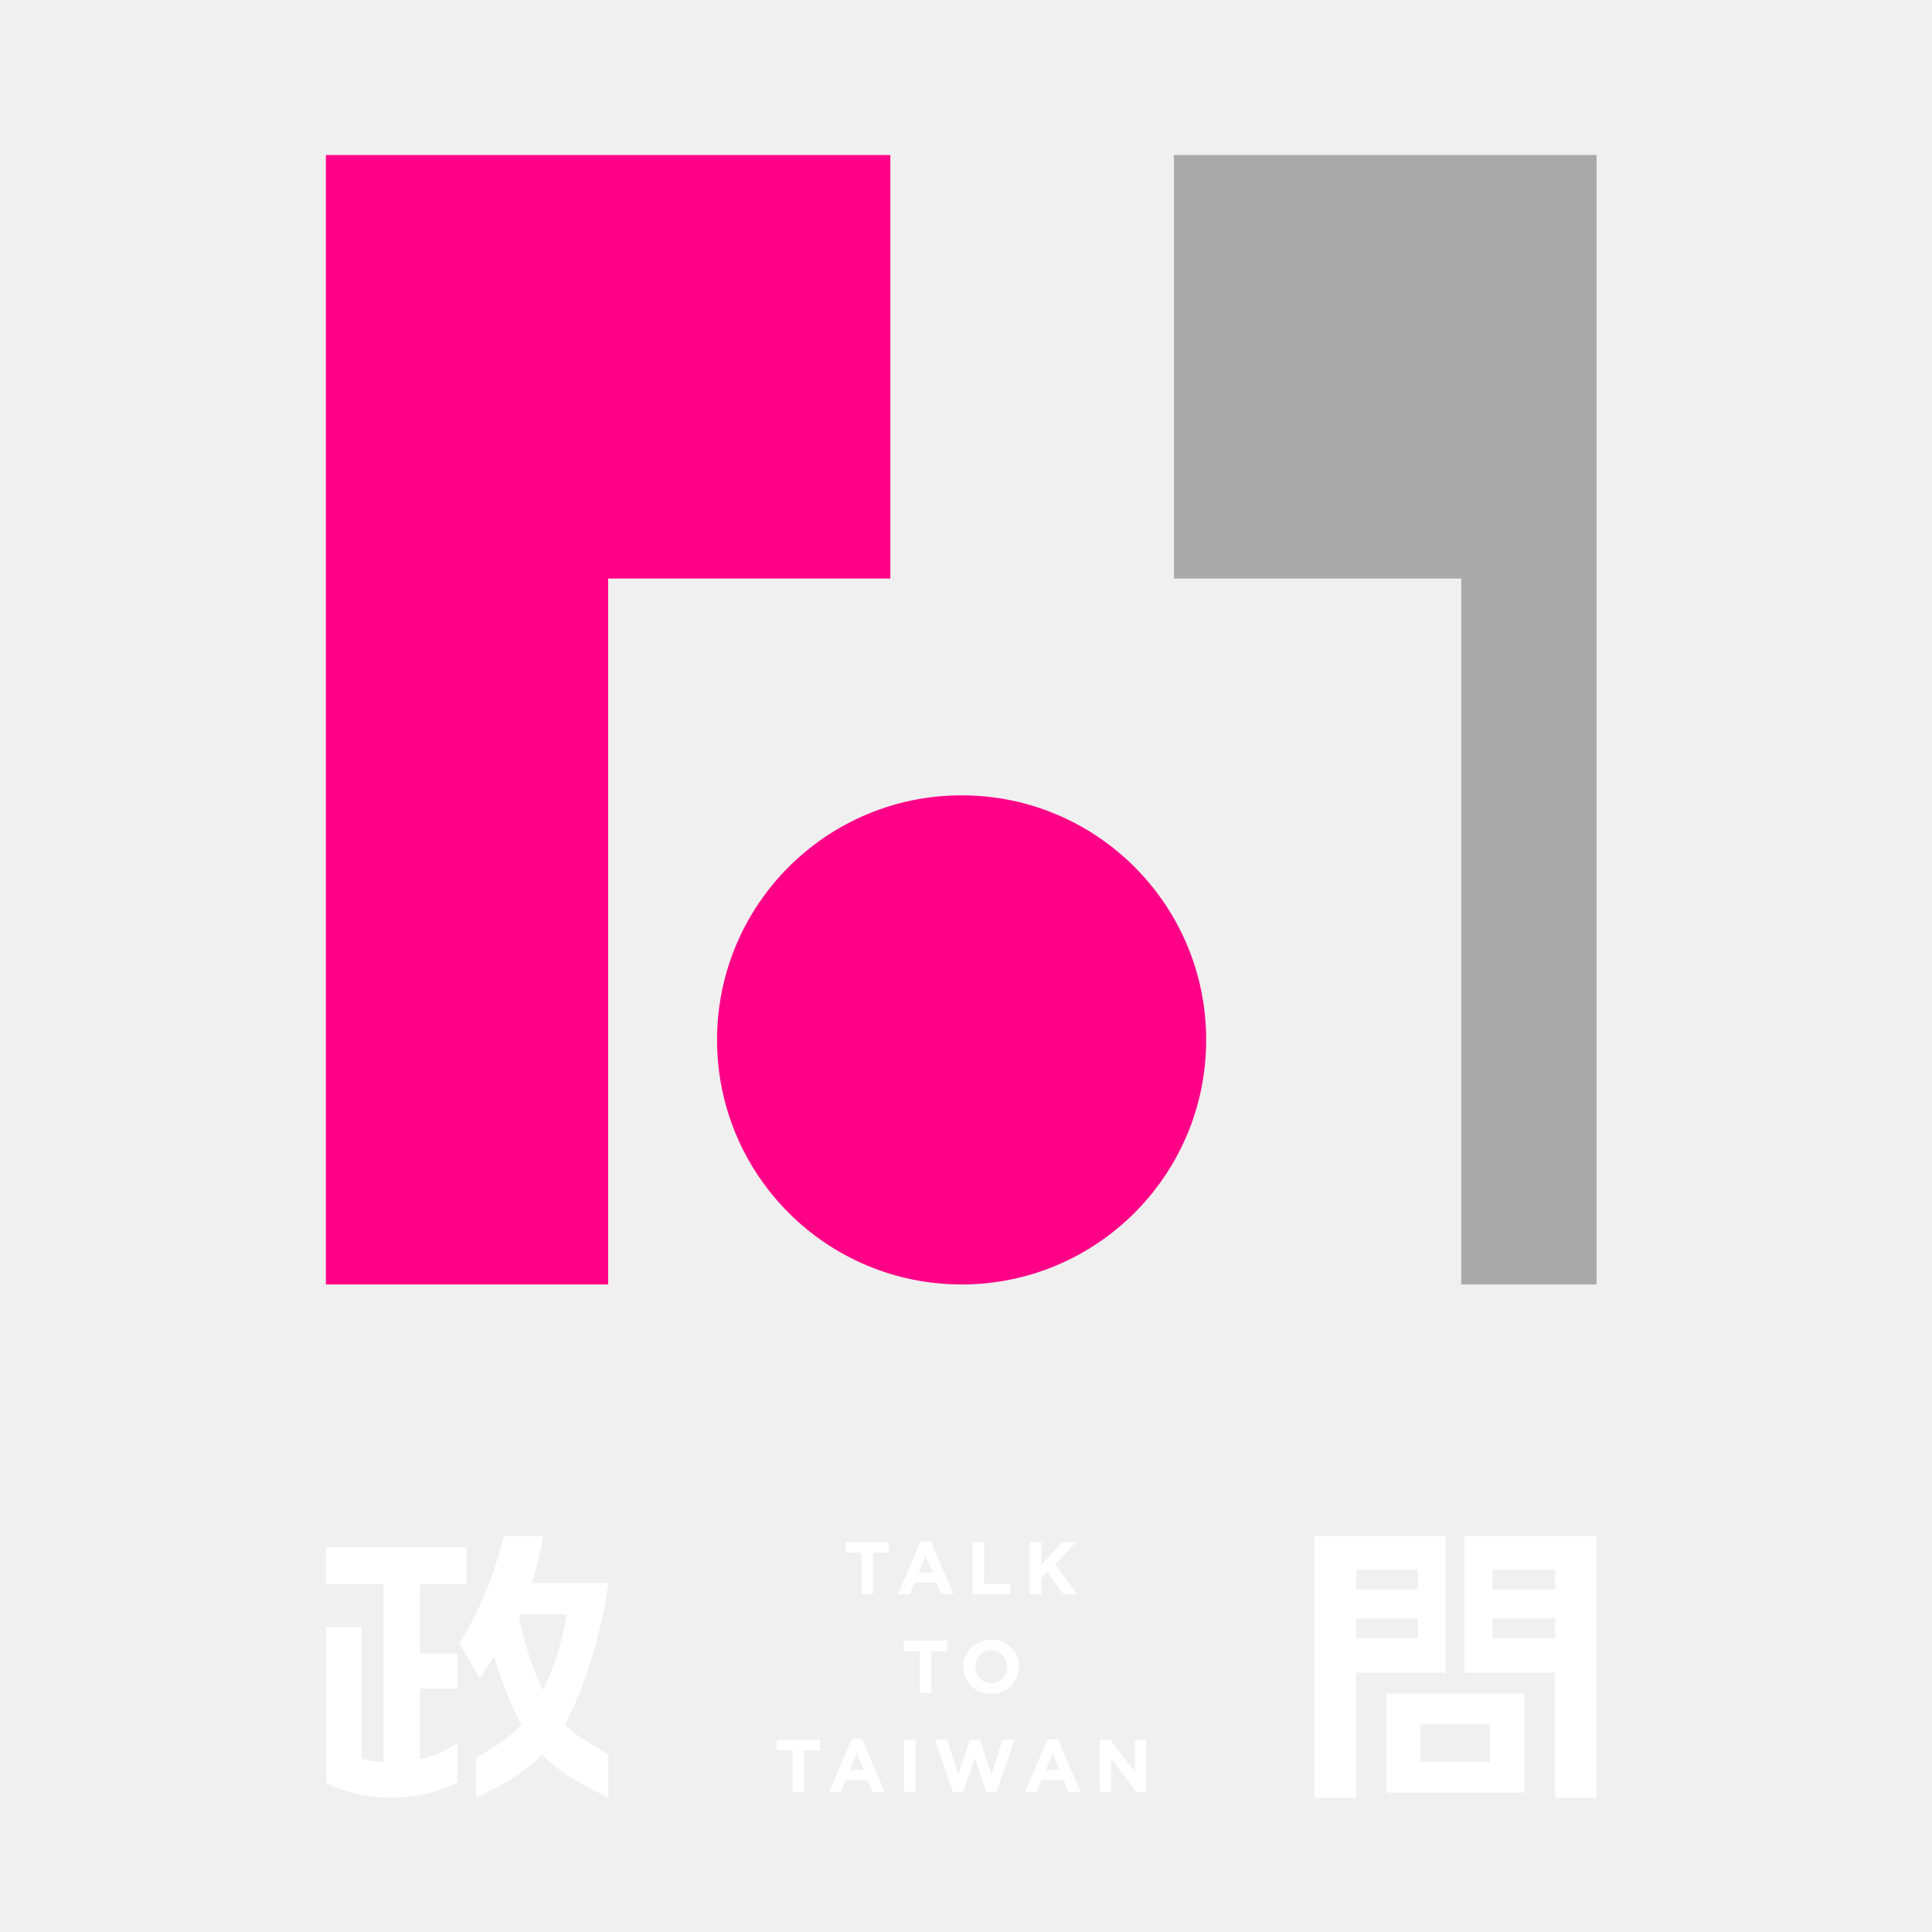
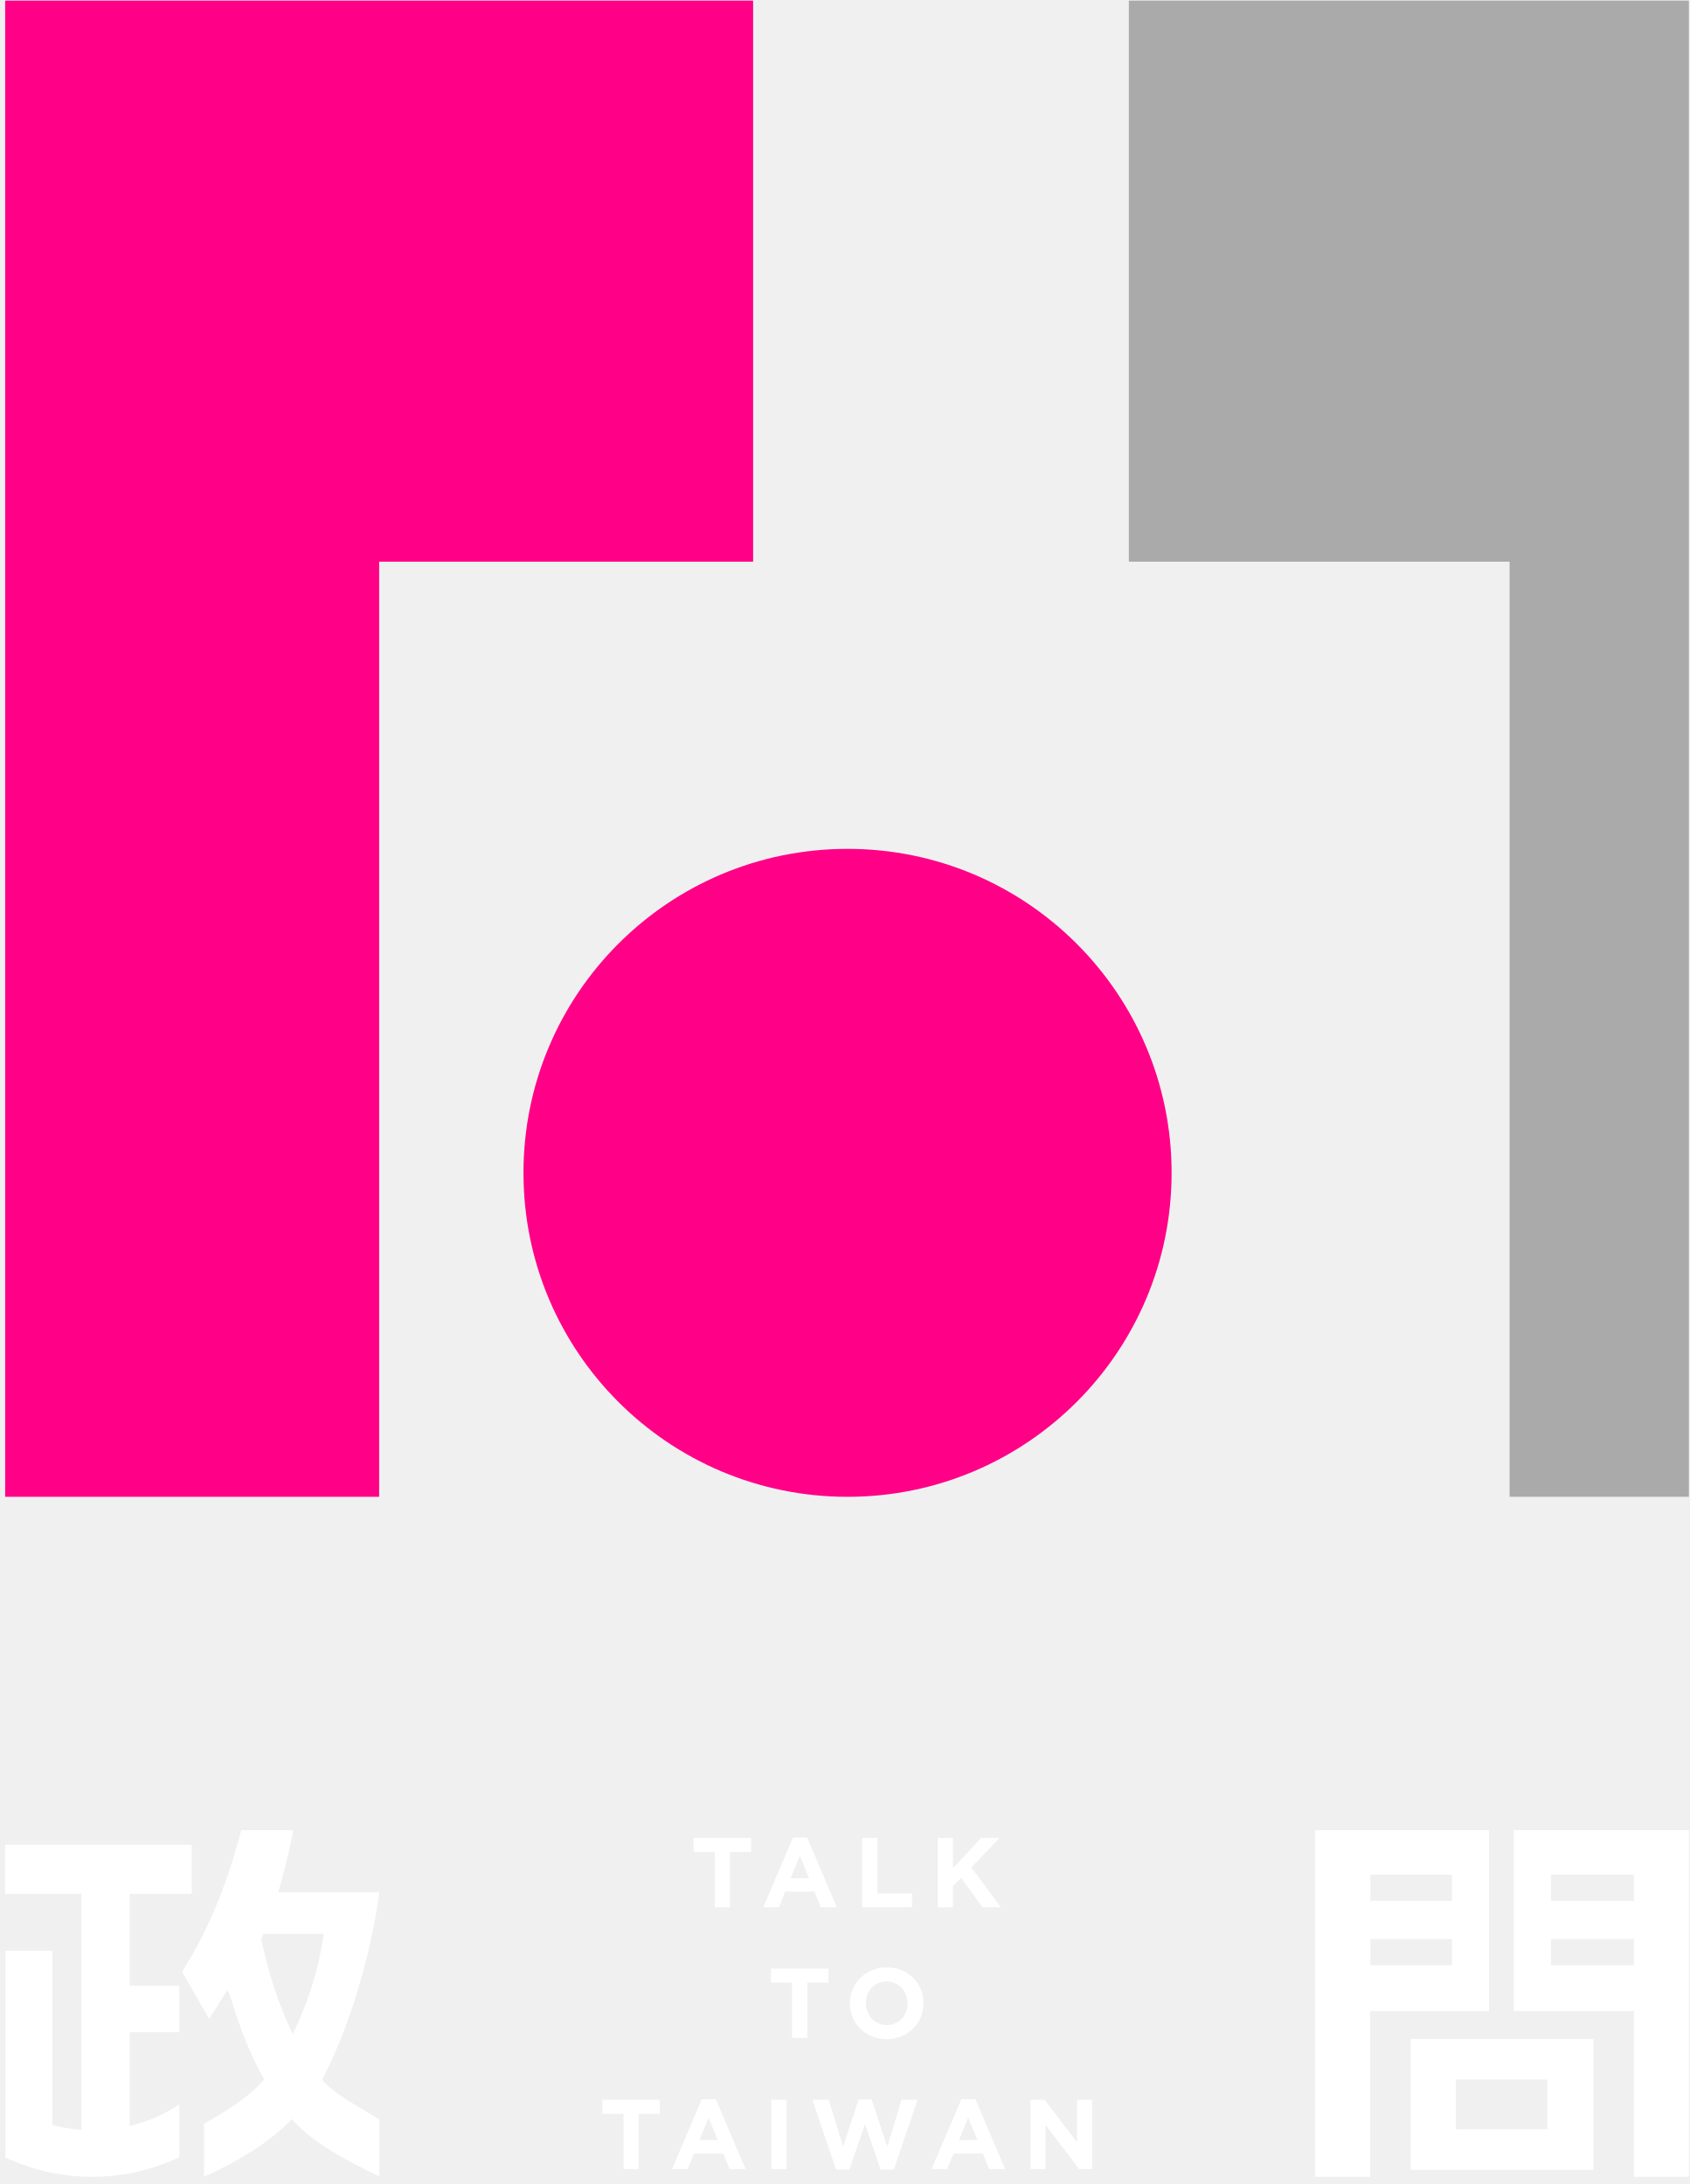
- <svg xmlns="http://www.w3.org/2000/svg" xmlns:xlink="http://www.w3.org/1999/xlink" width="300px" height="300px" viewBox="0 0 300 300" version="1.1">
-   <defs>
-     <path id="path-1" d="M0,0.734 L392.513,0.734 L392.513,393.25 L0,393.25 L0,0.734 Z" />
-   </defs>
+ <svg xmlns="http://www.w3.org/2000/svg" width="198px" height="256px" viewBox="0 0 198 256" version="1.1">
+   <defs />
  <g id="Page-1" stroke="none" stroke-width="1" fill="none" fill-rule="evenodd">
-     <g transform="translate(-47, -56)">
-       <path d="M391.139,384.08 C391.139,388.367 387.633,391.876 383.343,391.876 L9.17,391.876 C4.882,391.876 1.376,388.367 1.376,384.08 L1.376,9.904 C1.376,5.614 4.882,2.108 9.17,2.108 L383.343,2.108 C387.633,2.108 391.139,5.614 391.139,9.904 L391.139,384.08 L391.139,384.08 Z" id="Stroke-3" stroke="#FFFFFF" stroke-width="2.75" />
-       <path d="M196.319,179.5 C175.342,179.5 158.344,196.501 158.344,217.475 C158.344,238.452 175.342,255.45 196.319,255.45 C217.296,255.45 234.293,238.452 234.293,217.475 C234.293,196.501 217.296,179.5 196.319,179.5" id="Fill-5" fill="#FF0087" />
-       <path d="M185.254,145.837 L185.254,80.071 L141.43,80.071 L97.604,80.071 L97.604,145.837 L97.604,255.449 L141.43,255.449 L141.43,145.837 L185.254,145.837 Z" id="Fill-7" fill="#FF0087" />
-       <path d="M273.901,80.071 L229.283,80.071 L229.283,145.837 L273.901,145.837 L273.901,255.449 L294.911,255.449 L294.911,145.837 L294.911,80.071 L273.901,80.071 Z" id="Fill-9" fill="#AAAAAA" />
-       <mask id="mask-2" fill="white">
-         <use xlink:href="#path-1" />
-       </mask>
-       <g id="Clip-12" />
-       <path d="M267.586,323.755 L278.333,323.755 L278.333,329.587 L267.586,329.587 L267.586,323.755 Z M262.317,334.348 L283.712,334.348 L283.712,318.992 L262.317,318.992 L262.317,334.348 Z" id="Fill-11" fill="#FFFFFF" mask="url(#mask-2)" />
-       <path d="M288.475,302.808 L278.754,302.808 L278.754,299.736 L288.475,299.736 L288.475,302.808 Z M288.475,310.365 L278.754,310.365 L278.754,307.293 L288.475,307.293 L288.475,310.365 Z M274.389,294.525 L274.389,315.736 L288.475,315.736 L288.475,335.159 L294.91,335.159 L294.91,294.525 L274.389,294.525 Z" id="Fill-13" fill="#FFFFFF" mask="url(#mask-2)" />
-       <path d="M267.165,302.808 L257.582,302.808 L257.582,299.736 L267.165,299.736 L267.165,302.808 Z M267.165,310.365 L257.582,310.365 L257.582,307.293 L267.165,307.293 L267.165,310.365 Z M271.499,294.525 L251.116,294.525 L251.116,335.159 L257.554,335.159 L257.554,315.736 L271.499,315.736 L271.499,294.525 Z" id="Fill-14" fill="#FFFFFF" mask="url(#mask-2)" />
-       <path d="M112.197,301.998 L119.476,301.998 L119.476,296.234 L97.602,296.234 L97.602,301.998 L106.534,301.998 L106.534,329.654 C105.368,329.572 104.233,329.385 103.135,329.096 L103.135,308.653 L97.638,308.653 L97.638,326.605 L97.638,332.883 C99.365,333.7 101.21,334.318 103.135,334.703 C104.645,335.003 106.199,335.16 107.794,335.16 C111.454,335.16 114.922,334.329 118.016,332.847 L118.016,326.646 C116.225,327.867 114.366,328.675 112.197,329.198 L112.197,318.206 L118.016,318.206 L118.016,312.747 L112.197,312.747 L112.197,301.998 Z" id="Fill-15" fill="#FFFFFF" mask="url(#mask-2)" />
-       <path d="M131.307,318.451 C129.704,315.076 128.439,311.303 127.614,307.264 L127.859,306.689 L134.937,306.689 C134.307,311.218 132.91,315.076 131.307,318.451 M134.756,323.777 C140.173,313.193 141.452,301.805 141.452,301.805 L129.607,301.805 C129.979,300.521 130.331,299.209 130.653,297.878 C130.914,296.772 131.159,295.656 131.359,294.526 L125.345,294.526 L125.279,294.526 C123.712,300.452 121.591,306.029 118.332,311.116 L121.503,316.63 C122.221,315.555 122.942,314.419 123.651,313.234 L123.973,313.968 C125.043,317.565 126.308,320.802 127.955,323.733 C126.25,325.766 123.481,327.501 120.904,328.942 L120.904,335.16 C124.867,333.356 128.639,331.092 131.208,328.395 C133.532,331.134 137.929,333.433 141.452,335.118 L141.452,328.461 C139.507,327.152 136.216,325.573 134.756,323.777" id="Fill-16" fill="#FFFFFF" mask="url(#mask-2)" />
-       <path d="M182.547,297.087 L182.547,303.563 L180.76,303.563 L180.76,297.087 L178.287,297.087 L178.287,295.437 L185.017,295.437 L185.017,297.087 L182.547,297.087 Z" id="Fill-17" fill="#FFFFFF" mask="url(#mask-2)" />
-       <path d="M190.733,297.527 L189.652,300.162 L191.814,300.162 L190.733,297.527 Z M193.191,303.561 L192.452,301.738 L189.017,301.738 L188.272,303.561 L186.448,303.561 L189.933,295.38 L191.583,295.38 L195.061,303.561 L193.191,303.561 Z" id="Fill-18" fill="#FFFFFF" mask="url(#mask-2)" />
-       <path d="M198.037,303.562 L198.037,295.439 L199.822,295.439 L199.822,301.937 L203.876,301.937 L203.876,303.562 L198.037,303.562 Z" id="Fill-19" fill="#FFFFFF" mask="url(#mask-2)" />
-       <path d="M212.139,303.562 L209.62,300.105 L208.68,301.079 L208.68,303.562 L206.892,303.562 L206.892,295.439 L208.68,295.439 L208.68,298.989 L211.974,295.439 L214.133,295.439 L210.825,298.887 L214.284,303.562 L212.139,303.562 Z" id="Fill-20" fill="#FFFFFF" mask="url(#mask-2)" />
-       <path d="M191.603,312.4 L191.603,318.877 L189.818,318.877 L189.818,312.4 L187.343,312.4 L187.343,310.753 L194.072,310.753 L194.072,312.4 L191.603,312.4 Z" id="Fill-21" fill="#FFFFFF" mask="url(#mask-2)" />
-       <path d="M203.36,314.815 C203.36,313.423 202.337,312.262 200.896,312.262 C199.461,312.262 198.463,313.398 198.463,314.793 L198.463,314.815 C198.463,316.206 199.483,317.366 200.921,317.366 C202.359,317.366 203.36,316.231 203.36,314.839 L203.36,314.815 Z M200.896,319.017 C198.391,319.017 196.593,317.147 196.593,314.839 L196.593,314.815 C196.593,312.505 198.413,310.613 200.921,310.613 C203.429,310.613 205.228,312.483 205.228,314.793 L205.228,314.815 C205.228,317.125 203.404,319.017 200.896,319.017 L200.896,319.017 Z" id="Fill-22" fill="#FFFFFF" mask="url(#mask-2)" />
-       <path d="M171.848,327.772 L171.848,334.248 L170.063,334.248 L170.063,327.772 L167.591,327.772 L167.591,326.125 L174.32,326.125 L174.32,327.772 L171.848,327.772 Z" id="Fill-23" fill="#FFFFFF" mask="url(#mask-2)" />
-       <path d="M180.036,328.214 L178.955,330.848 L181.117,330.848 L180.036,328.214 Z M182.497,334.247 L181.755,332.427 L178.32,332.427 L177.575,334.247 L175.752,334.247 L179.236,326.066 L180.883,326.066 L184.365,334.247 L182.497,334.247 Z" id="Fill-24" fill="#FFFFFF" mask="url(#mask-2)" />
-       <path d="M187.382,326.125 L189.17,326.125 L189.17,334.249 L187.382,334.249 L187.382,326.125 Z" id="Fill-25" fill="#FFFFFF" mask="url(#mask-2)" />
-       <path d="M201.749,334.306 L200.195,334.306 L198.364,328.99 L196.529,334.306 L194.97,334.306 L192.198,326.125 L194.115,326.125 L195.795,331.625 L197.618,326.103 L199.15,326.103 L200.973,331.625 L202.654,326.125 L204.524,326.125 L201.749,334.306 Z" id="Fill-26" fill="#FFFFFF" mask="url(#mask-2)" />
-       <path d="M210.456,328.214 L209.375,330.848 L211.536,330.848 L210.456,328.214 Z M212.917,334.247 L212.174,332.427 L208.74,332.427 L207.994,334.247 L206.171,334.247 L209.655,326.066 L211.305,326.066 L214.784,334.247 L212.917,334.247 Z" id="Fill-27" fill="#FFFFFF" mask="url(#mask-2)" />
-       <path d="M223.459,334.247 L219.524,329.083 L219.524,334.247 L217.761,334.247 L217.761,326.124 L219.408,326.124 L223.217,331.126 L223.217,326.124 L224.98,326.124 L224.98,334.247 L223.459,334.247 Z" id="Fill-28" fill="#FFFFFF" mask="url(#mask-2)" />
+     <g id="logo">
+       <g id="Page-1">
+         <g id="Group">
+           <path d="M99.319,99.5 C78.342,99.5 61.344,116.501 61.344,137.475 C61.344,158.452 78.342,175.45 99.319,175.45 C120.296,175.45 137.293,158.452 137.293,137.475 C137.293,116.501 120.296,99.5 99.319,99.5" id="Fill-5" fill="#FF0087" />
+           <path d="M88.254,65.837 L88.254,0.071 L44.43,0.071 L0.604,0.071 L0.604,65.837 L0.604,175.449 L44.43,175.449 L44.43,65.837 L88.254,65.837 L88.254,65.837 Z" id="Fill-7" fill="#FF0087" />
+           <path d="M176.901,0.071 L132.283,0.071 L132.283,65.837 L176.901,65.837 L176.901,175.449 L197.911,175.449 L197.911,65.837 L197.911,0.071 L176.901,0.071 L176.901,0.071 Z" id="Fill-9" fill="#AAAAAA" />
+           <g id="Fill-11-Clipped" transform="translate(165, 238)" fill="#FFFFFF">
+             <path d="M5.586,5.755 L16.333,5.755 L16.333,11.588 L5.586,11.588 L5.586,5.755 L5.586,5.755 Z M0.317,16.348 L21.712,16.348 L21.712,0.992 L0.317,0.992 L0.317,16.348 L0.317,16.348 Z" id="Fill-11" />
+           </g>
+           <g id="Fill-13-Clipped" transform="translate(177, 214)" fill="#FFFFFF">
+             <path d="M14.475,8.808 L4.754,8.808 L4.754,5.736 L14.475,5.736 L14.475,8.808 L14.475,8.808 Z M14.475,16.365 L4.754,16.365 L4.754,13.293 L14.475,13.293 L14.475,16.365 L14.475,16.365 Z M0.39,0.525 L0.39,21.736 L14.475,21.736 L14.475,41.159 L20.91,41.159 L20.91,0.525 L0.39,0.525 L0.39,0.525 Z" id="Fill-13" />
+           </g>
+           <g id="Fill-14-Clipped" transform="translate(154, 214)" fill="#FFFFFF">
+             <path d="M16.165,8.808 L6.582,8.808 L6.582,5.736 L16.165,5.736 L16.165,8.808 L16.165,8.808 Z M16.165,16.365 L6.582,16.365 L6.582,13.293 L16.165,13.293 L16.165,16.365 L16.165,16.365 Z M20.499,0.525 L0.116,0.525 L0.116,41.159 L6.554,41.159 L6.554,21.736 L20.499,21.736 L20.499,0.525 L20.499,0.525 Z" id="Fill-14" />
+           </g>
+           <g id="Fill-15-Clipped" transform="translate(0, 216)" fill="#FFFFFF">
+             <path d="M15.197,5.998 L22.476,5.998 L22.476,0.234 L0.602,0.234 L0.602,5.998 L9.534,5.998 L9.534,33.654 C8.368,33.572 7.233,33.385 6.135,33.096 L6.135,12.653 L0.638,12.653 L0.638,30.605 L0.638,36.883 C2.365,37.7 4.21,38.318 6.135,38.703 C7.645,39.003 9.199,39.16 10.794,39.16 C14.454,39.16 17.922,38.329 21.016,36.847 L21.016,30.646 C19.225,31.867 17.366,32.675 15.197,33.198 L15.197,22.206 L21.016,22.206 L21.016,16.747 L15.197,16.747 L15.197,5.998 L15.197,5.998 Z" id="Fill-15" />
+           </g>
+           <g id="Fill-16-Clipped" transform="translate(21, 214)" fill="#FFFFFF">
+             <path d="M13.307,24.451 C11.704,21.076 10.439,17.303 9.614,13.264 L9.858,12.689 L16.937,12.689 C16.307,17.218 14.91,21.076 13.307,24.451 M16.756,29.777 C22.173,19.193 23.452,7.805 23.452,7.805 L11.607,7.805 C11.979,6.521 12.331,5.209 12.652,3.878 C12.914,2.772 13.159,1.656 13.359,0.526 L7.345,0.526 L7.279,0.526 C5.712,6.452 3.591,12.029 0.333,17.116 L3.503,22.63 C4.221,21.555 4.941,20.419 5.651,19.234 L5.973,19.968 C7.043,23.565 8.307,26.802 9.955,29.733 C8.25,31.766 5.481,33.501 2.904,34.942 L2.904,41.16 C6.867,39.356 10.639,37.092 13.208,34.395 C15.532,37.134 19.929,39.433 23.452,41.118 L23.452,34.461 C21.508,33.152 18.216,31.573 16.756,29.777" id="Fill-16" />
+           </g>
+           <g id="Fill-17-Clipped" transform="translate(81, 215)" fill="#FFFFFF">
+             <path d="M4.547,2.087 L4.547,8.563 L2.76,8.563 L2.76,2.087 L0.287,2.087 L0.287,0.437 L7.017,0.437 L7.017,2.087 L4.547,2.087 L4.547,2.087 Z" id="Fill-17" />
+           </g>
+           <g id="Fill-18-Clipped" transform="translate(89, 215)" fill="#FFFFFF">
+             <path d="M4.733,2.527 L3.652,5.162 L5.814,5.162 L4.733,2.527 L4.733,2.527 Z M7.191,8.561 L6.452,6.738 L3.017,6.738 L2.272,8.561 L0.448,8.561 L3.933,0.38 L5.583,0.38 L9.061,8.561 L7.191,8.561 L7.191,8.561 Z" id="Fill-18" />
+           </g>
+           <g id="Fill-19-Clipped" transform="translate(101, 215)" fill="#FFFFFF">
+             <path d="M0.037,8.562 L0.037,0.439 L1.822,0.439 L1.822,6.937 L5.876,6.937 L5.876,8.562 L0.037,8.562 L0.037,8.562 Z" id="Fill-19" />
+           </g>
+           <g id="Fill-20-Clipped" transform="translate(109, 215)" fill="#FFFFFF">
+             <path d="M6.139,8.562 L3.62,5.105 L2.68,6.079 L2.68,8.562 L0.892,8.562 L0.892,0.439 L2.68,0.439 L2.68,3.989 L5.974,0.439 L8.133,0.439 L4.825,3.887 L8.284,8.562 L6.139,8.562 L6.139,8.562 Z" id="Fill-20" />
+           </g>
+           <g id="Fill-21-Clipped" transform="translate(90, 230)" fill="#FFFFFF">
+             <path d="M4.603,2.4 L4.603,8.877 L2.818,8.877 L2.818,2.4 L0.343,2.4 L0.343,0.753 L7.072,0.753 L7.072,2.4 L4.603,2.4 L4.603,2.4 Z" id="Fill-21" />
+           </g>
+           <g id="Fill-22-Clipped" transform="translate(99, 230)" fill="#FFFFFF">
+             <path d="M7.36,4.814 C7.36,3.423 6.337,2.263 4.896,2.263 C3.461,2.263 2.463,3.398 2.463,4.793 L2.463,4.814 C2.463,6.206 3.483,7.367 4.921,7.367 C6.359,7.367 7.36,6.231 7.36,4.839 L7.36,4.814 L7.36,4.814 Z M4.896,9.017 C2.391,9.017 0.593,7.146 0.593,4.839 L0.593,4.814 C0.593,2.505 2.413,0.613 4.921,0.613 C7.429,0.613 9.228,2.482 9.228,4.793 L9.228,4.814 C9.228,7.125 7.404,9.017 4.896,9.017 L4.896,9.017 L4.896,9.017 Z" id="Fill-22" />
+           </g>
+           <g id="Fill-23-Clipped" transform="translate(70, 246)" fill="#FFFFFF">
+             <path d="M4.848,1.772 L4.848,8.248 L3.063,8.248 L3.063,1.772 L0.591,1.772 L0.591,0.125 L7.32,0.125 L7.32,1.772 L4.848,1.772 L4.848,1.772 Z" id="Fill-23" />
+           </g>
+           <g id="Fill-24-Clipped" transform="translate(78, 246)" fill="#FFFFFF">
+             <path d="M5.036,2.214 L3.955,4.848 L6.117,4.848 L5.036,2.214 L5.036,2.214 Z M7.497,8.247 L6.755,6.427 L3.32,6.427 L2.575,8.247 L0.752,8.247 L4.236,0.066 L5.883,0.066 L9.365,8.247 L7.497,8.247 L7.497,8.247 Z" id="Fill-24" />
+           </g>
+           <g id="Fill-25-Clipped" transform="translate(90, 246)" fill="#FFFFFF">
+             <path d="M0.382,0.125 L2.17,0.125 L2.17,8.249 L0.382,8.249 L0.382,0.125 L0.382,0.125 Z" id="Fill-25" />
+           </g>
+           <g id="Fill-26-Clipped" transform="translate(95, 246)" fill="#FFFFFF">
+             <path d="M9.749,8.306 L8.195,8.306 L6.364,2.99 L4.529,8.306 L2.97,8.306 L0.198,0.125 L2.115,0.125 L3.795,5.625 L5.618,0.103 L7.15,0.103 L8.973,5.625 L10.654,0.125 L12.524,0.125 L9.749,8.306 L9.749,8.306 Z" id="Fill-26" />
+           </g>
+           <g id="Fill-27-Clipped" transform="translate(109, 246)" fill="#FFFFFF">
+             <path d="M4.456,2.214 L3.375,4.848 L5.536,4.848 L4.456,2.214 L4.456,2.214 Z M6.917,8.247 L6.174,6.427 L2.74,6.427 L1.994,8.247 L0.171,8.247 L3.655,0.066 L5.305,0.066 L8.784,8.247 L6.917,8.247 L6.917,8.247 Z" id="Fill-27" />
+           </g>
+           <g id="Fill-28-Clipped" transform="translate(120, 246)" fill="#FFFFFF">
+             <path d="M6.459,8.247 L2.524,3.083 L2.524,8.247 L0.761,8.247 L0.761,0.124 L2.408,0.124 L6.217,5.126 L6.217,0.124 L7.98,0.124 L7.98,8.247 L6.459,8.247 L6.459,8.247 Z" id="Fill-28" />
+           </g>
+         </g>
+       </g>
    </g>
  </g>
</svg>
